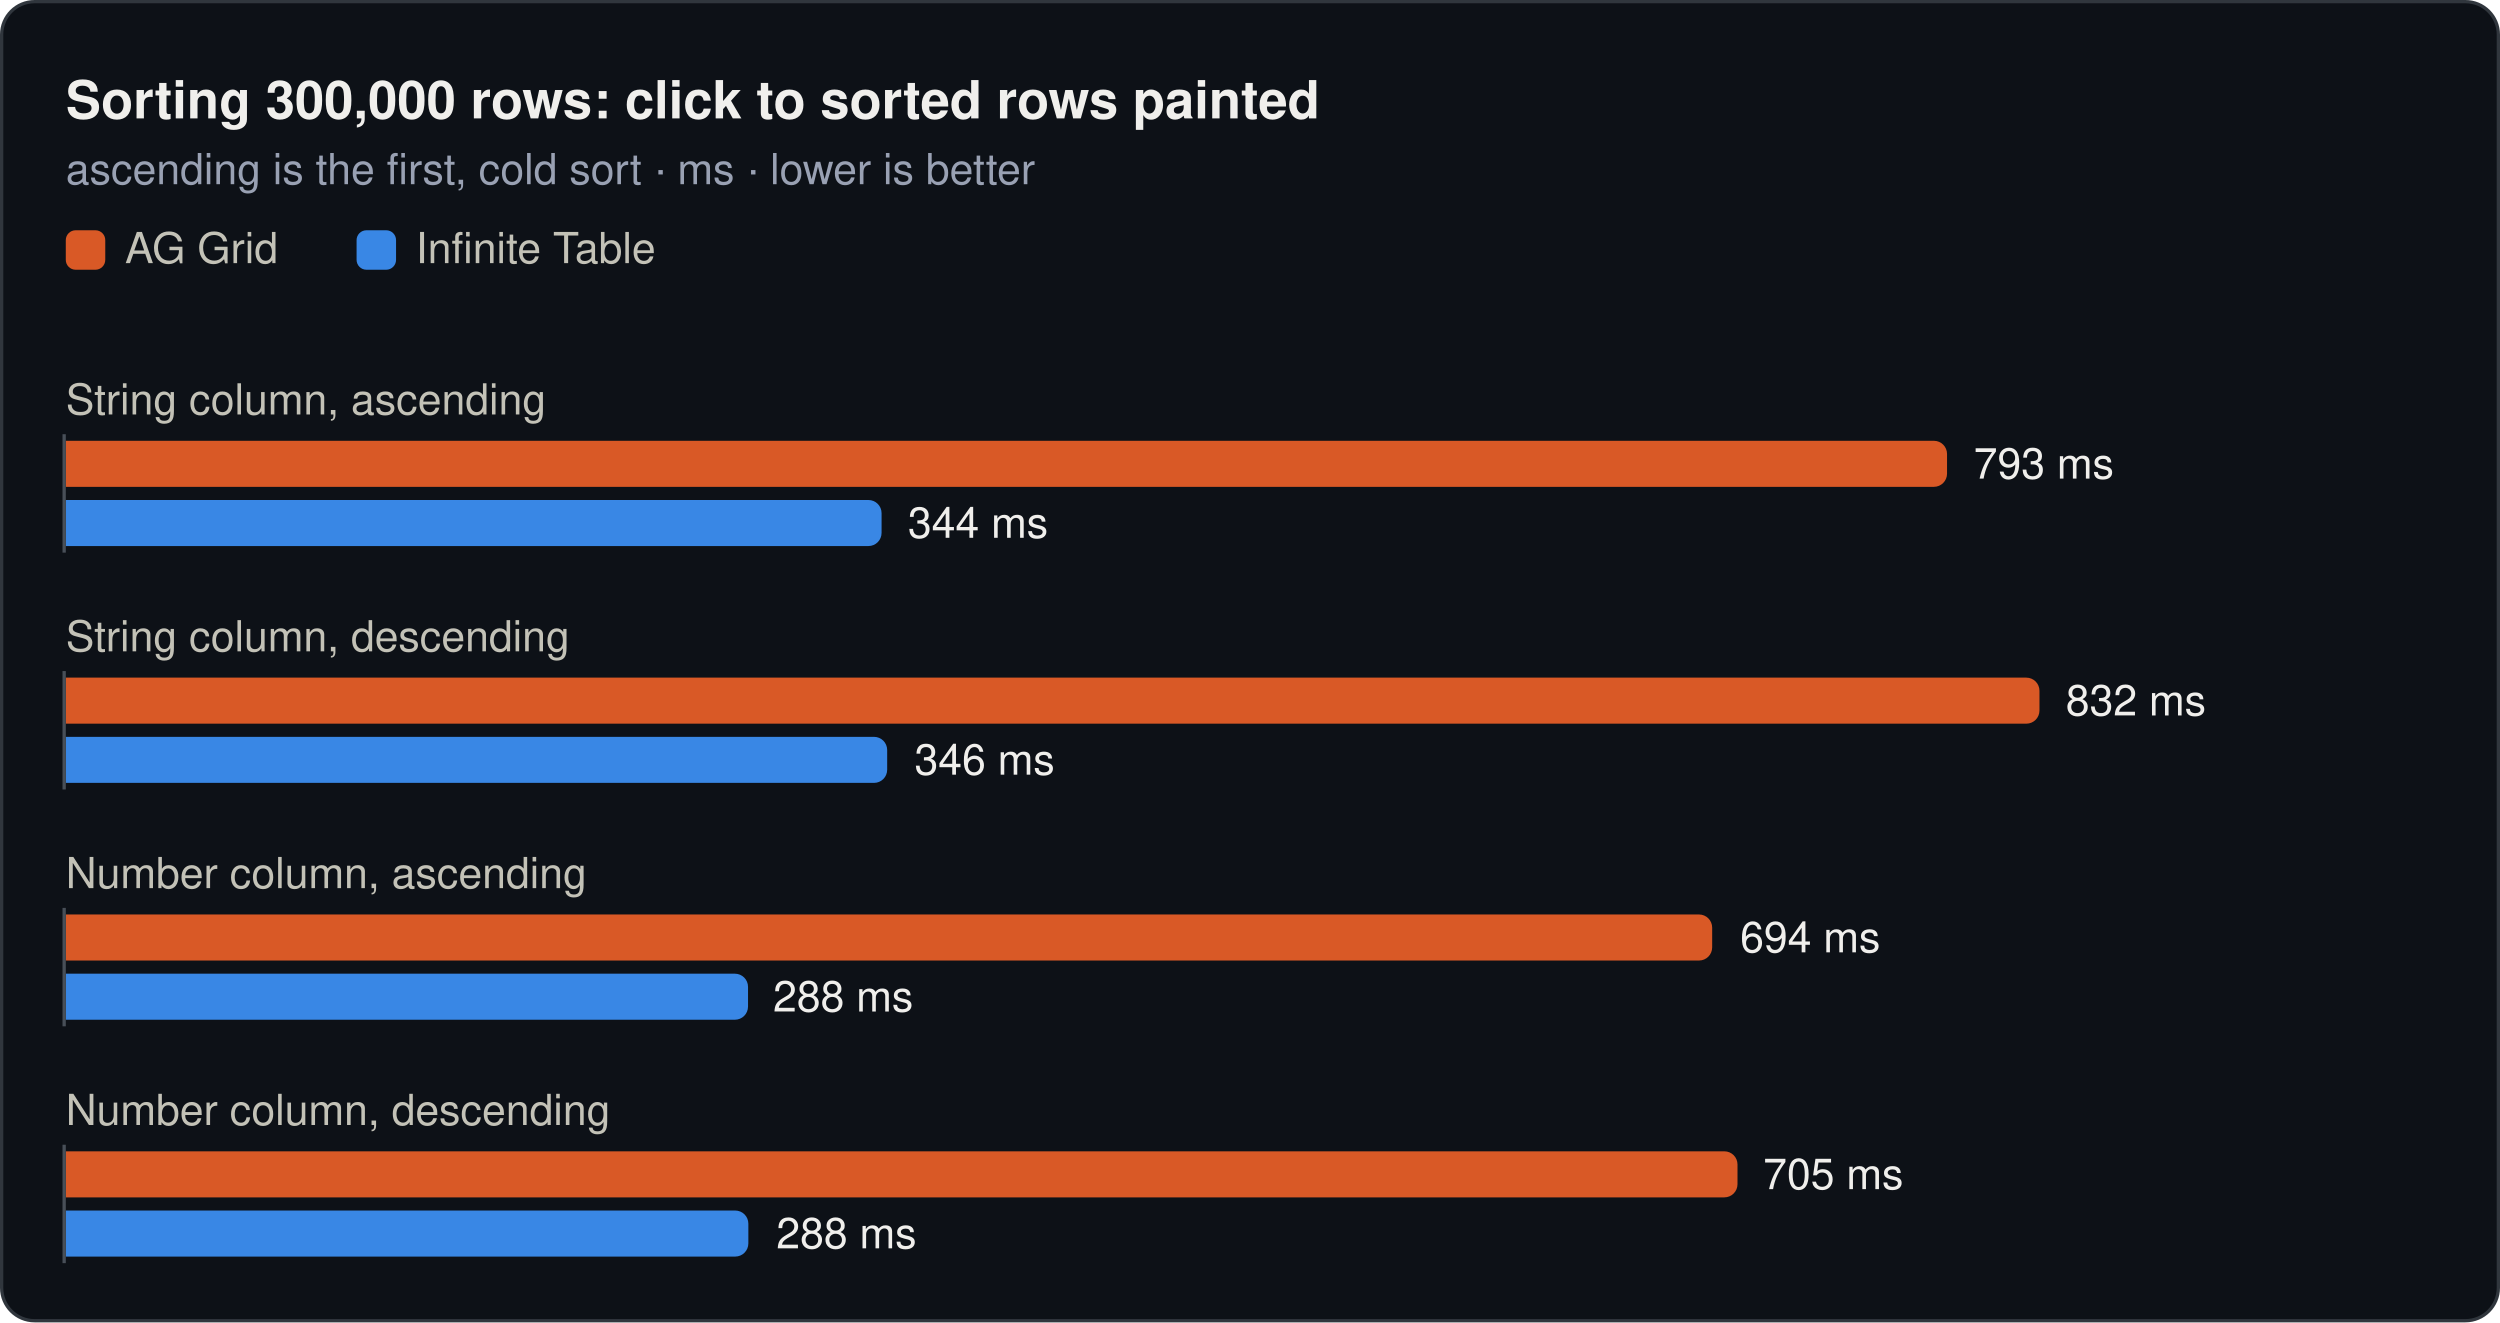
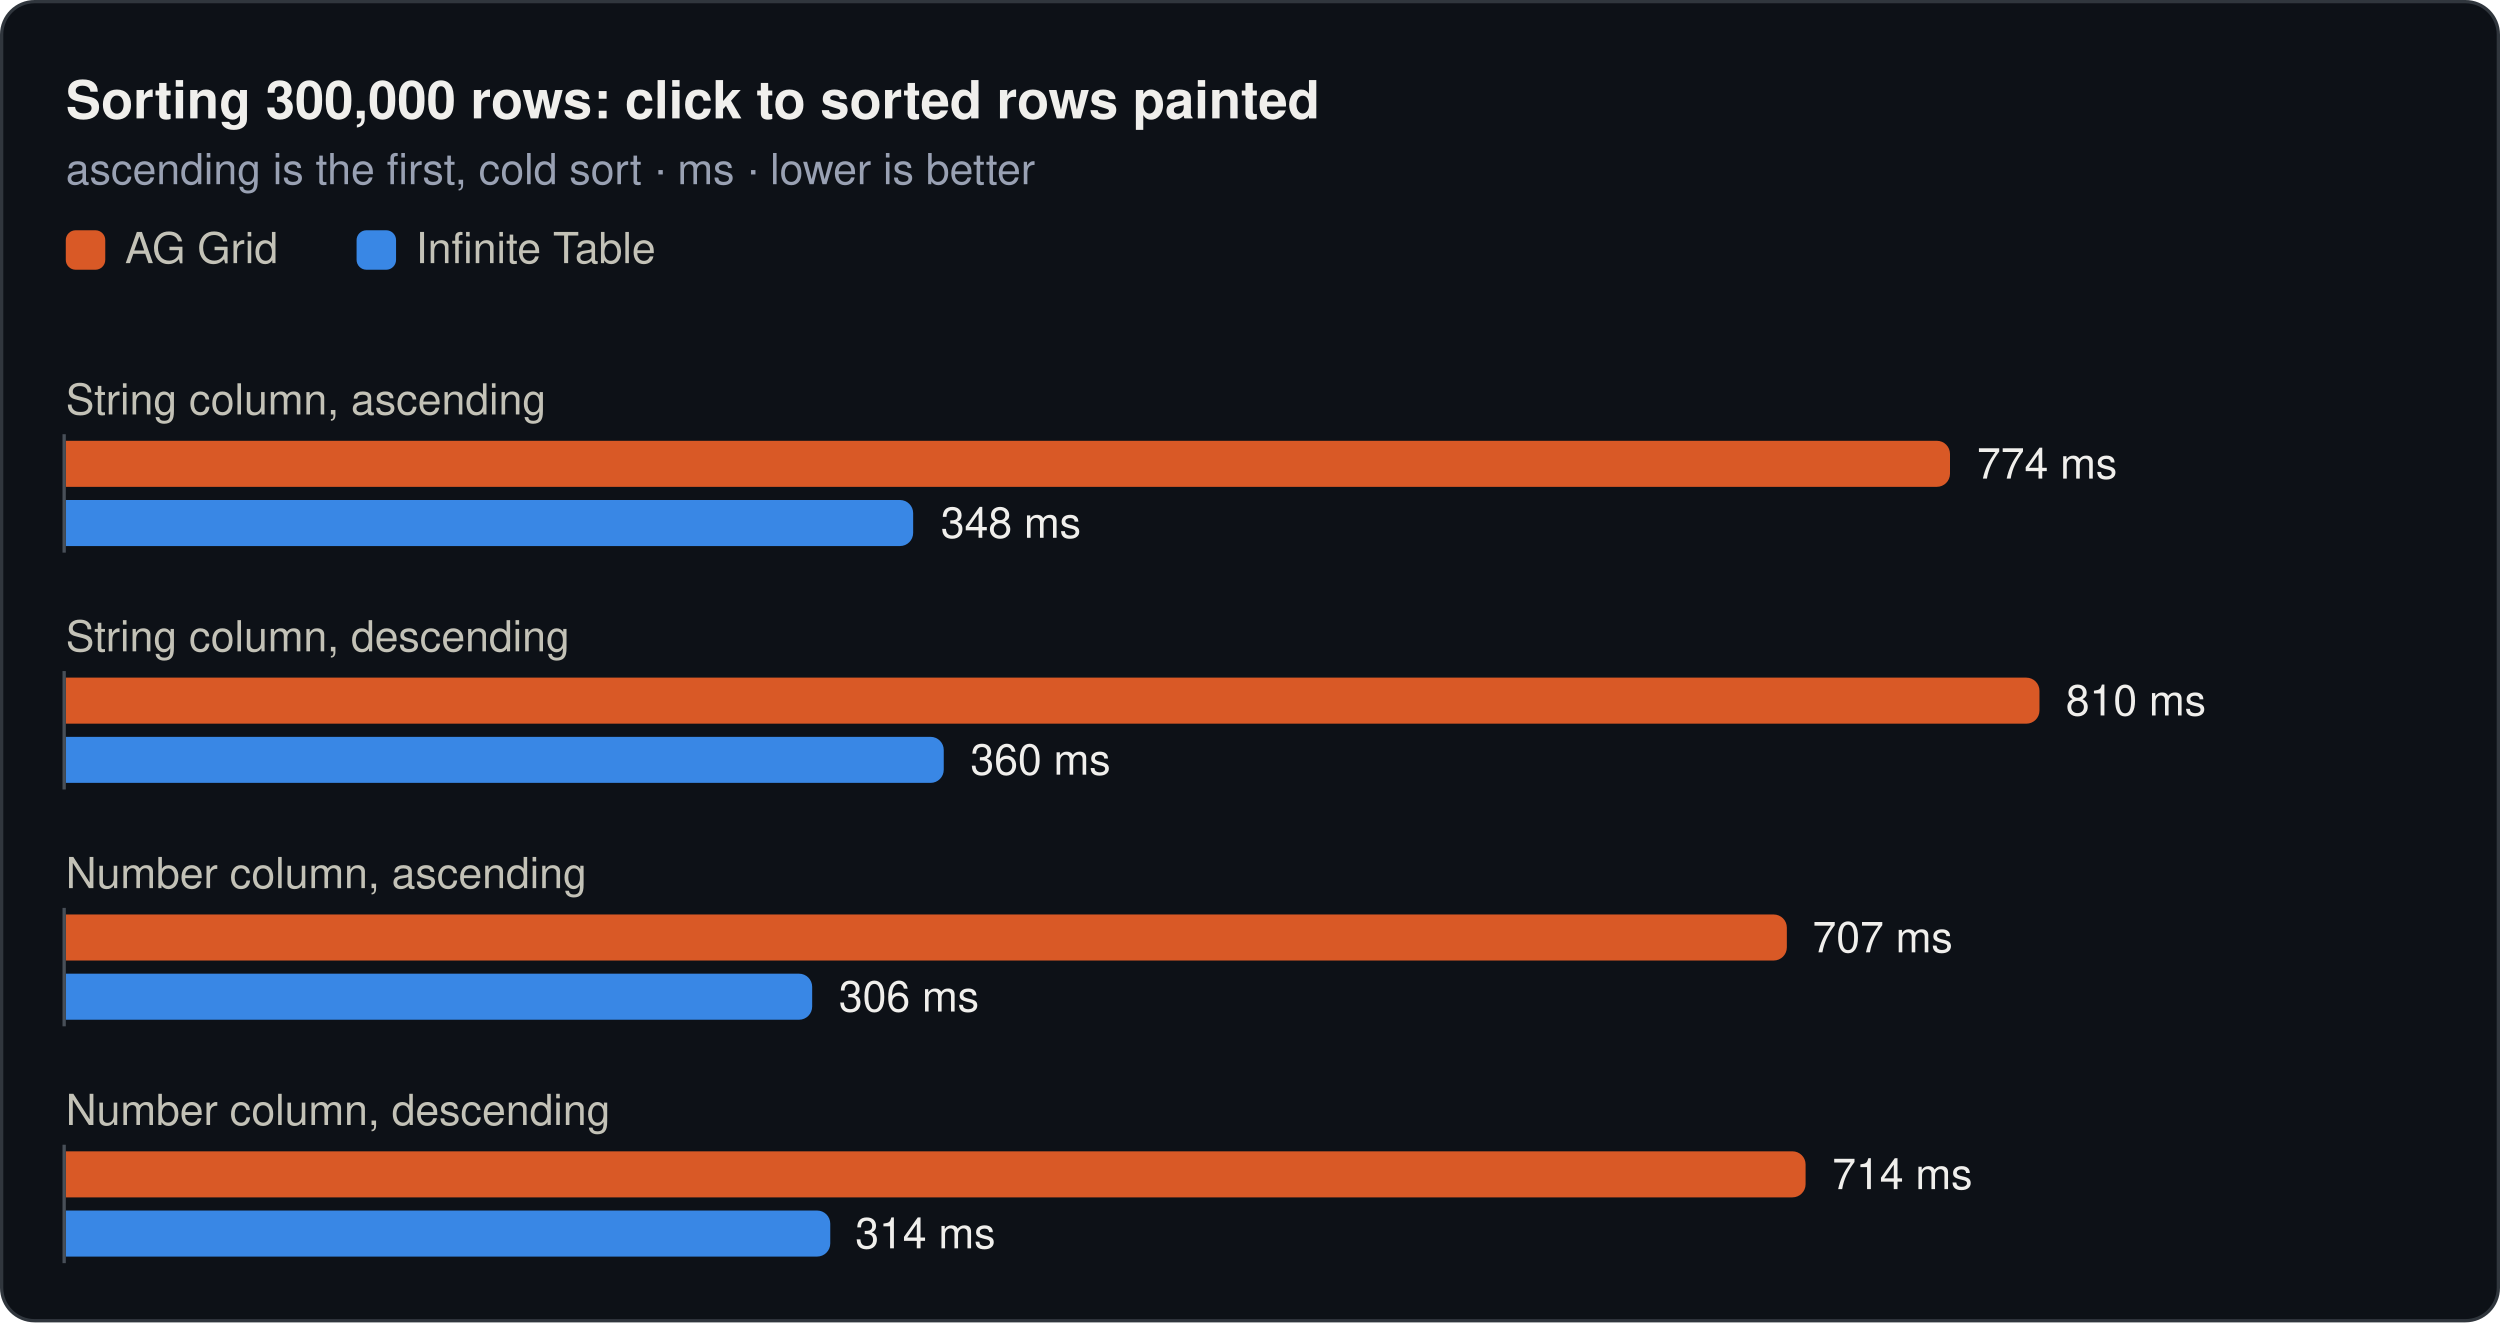
<svg xmlns="http://www.w3.org/2000/svg" width="760" height="402" viewBox="0 0 760 402" role="img">
  <rect x="0.5" y="0.5" width="759" height="401" rx="10" fill="#0d1117" stroke="#30363d" />
  <text x="20" y="36" font-family="system-ui, -apple-system, 'Segoe UI', Helvetica, Arial, sans-serif" font-size="16" font-weight="600" fill="#f0efec">Sorting 300,000 rows: click to sorted rows painted</text>
  <text x="20" y="56" font-family="system-ui, -apple-system, 'Segoe UI', Helvetica, Arial, sans-serif" font-size="13" fill="#99a1b3">ascending is the first, cold sort · ms · lower is better</text>
  <rect x="20" y="70" width="12" height="12" rx="3" fill="#d95926" />
  <text x="38" y="80" font-family="system-ui, -apple-system, 'Segoe UI', Helvetica, Arial, sans-serif" font-size="13" fill="#c3c2b7">AG Grid</text>
  <rect x="108.4" y="70" width="12" height="12" rx="3" fill="#3987e5" />
  <text x="126.4" y="80" font-family="system-ui, -apple-system, 'Segoe UI', Helvetica, Arial, sans-serif" font-size="13" fill="#c3c2b7">Infinite Table</text>
  <text x="20" y="126" font-family="system-ui, -apple-system, 'Segoe UI', Helvetica, Arial, sans-serif" font-size="13" fill="#c3c2b7">String column, ascending</text>
-   <path d="M20,134H587.9a4,4 0 0 1 4,4V144a4,4 0 0 1 -4,4H20Z" fill="#d95926" />
-   <text x="600" y="145.5" font-family="system-ui, -apple-system, 'Segoe UI', Helvetica, Arial, sans-serif" font-size="13" fill="#f0efec">793 ms</text>
-   <path d="M20,152H264a4,4 0 0 1 4,4V162a4,4 0 0 1 -4,4H20Z" fill="#3987e5" />
-   <text x="276" y="163.5" font-family="system-ui, -apple-system, 'Segoe UI', Helvetica, Arial, sans-serif" font-size="13" fill="#f0efec">344 ms</text>
+   <path d="M20,134H588.8a4,4 0 0 1 4,4V144a4,4 0 0 1 -4,4H20Z" fill="#d95926" />
+   <text x="601" y="145.5" font-family="system-ui, -apple-system, 'Segoe UI', Helvetica, Arial, sans-serif" font-size="13" fill="#f0efec">774 ms</text>
+   <path d="M20,152H273.6a4,4 0 0 1 4,4V162a4,4 0 0 1 -4,4H20Z" fill="#3987e5" />
+   <text x="286" y="163.5" font-family="system-ui, -apple-system, 'Segoe UI', Helvetica, Arial, sans-serif" font-size="13" fill="#f0efec">348 ms</text>
  <line x1="19.5" y1="132" x2="19.5" y2="168" stroke="#484f58" stroke-width="1" />
  <text x="20" y="198" font-family="system-ui, -apple-system, 'Segoe UI', Helvetica, Arial, sans-serif" font-size="13" fill="#c3c2b7">String column, descending</text>
  <path d="M20,206H616a4,4 0 0 1 4,4V216a4,4 0 0 1 -4,4H20Z" fill="#d95926" />
-   <text x="628" y="217.5" font-family="system-ui, -apple-system, 'Segoe UI', Helvetica, Arial, sans-serif" font-size="13" fill="#f0efec">832 ms</text>
-   <path d="M20,224H265.7a4,4 0 0 1 4,4V234a4,4 0 0 1 -4,4H20Z" fill="#3987e5" />
-   <text x="278" y="235.5" font-family="system-ui, -apple-system, 'Segoe UI', Helvetica, Arial, sans-serif" font-size="13" fill="#f0efec">346 ms</text>
+   <text x="628" y="217.5" font-family="system-ui, -apple-system, 'Segoe UI', Helvetica, Arial, sans-serif" font-size="13" fill="#f0efec">810 ms</text>
+   <path d="M20,224H282.9a4,4 0 0 1 4,4V234a4,4 0 0 1 -4,4H20Z" fill="#3987e5" />
+   <text x="295" y="235.5" font-family="system-ui, -apple-system, 'Segoe UI', Helvetica, Arial, sans-serif" font-size="13" fill="#f0efec">360 ms</text>
  <line x1="19.5" y1="204" x2="19.5" y2="240" stroke="#484f58" stroke-width="1" />
  <text x="20" y="270" font-family="system-ui, -apple-system, 'Segoe UI', Helvetica, Arial, sans-serif" font-size="13" fill="#c3c2b7">Number column, ascending</text>
-   <path d="M20,278H516.5a4,4 0 0 1 4,4V288a4,4 0 0 1 -4,4H20Z" fill="#d95926" />
-   <text x="529" y="289.5" font-family="system-ui, -apple-system, 'Segoe UI', Helvetica, Arial, sans-serif" font-size="13" fill="#f0efec">694 ms</text>
-   <path d="M20,296H223.4a4,4 0 0 1 4,4V306a4,4 0 0 1 -4,4H20Z" fill="#3987e5" />
-   <text x="235" y="307.5" font-family="system-ui, -apple-system, 'Segoe UI', Helvetica, Arial, sans-serif" font-size="13" fill="#f0efec">288 ms</text>
+   <path d="M20,278H539.2a4,4 0 0 1 4,4V288a4,4 0 0 1 -4,4H20Z" fill="#d95926" />
+   <text x="551" y="289.5" font-family="system-ui, -apple-system, 'Segoe UI', Helvetica, Arial, sans-serif" font-size="13" fill="#f0efec">707 ms</text>
+   <path d="M20,296H242.9a4,4 0 0 1 4,4V306a4,4 0 0 1 -4,4H20Z" fill="#3987e5" />
+   <text x="255" y="307.5" font-family="system-ui, -apple-system, 'Segoe UI', Helvetica, Arial, sans-serif" font-size="13" fill="#f0efec">306 ms</text>
  <line x1="19.5" y1="276" x2="19.5" y2="312" stroke="#484f58" stroke-width="1" />
  <text x="20" y="342" font-family="system-ui, -apple-system, 'Segoe UI', Helvetica, Arial, sans-serif" font-size="13" fill="#c3c2b7">Number column, descending</text>
-   <path d="M20,350H524.2a4,4 0 0 1 4,4V360a4,4 0 0 1 -4,4H20Z" fill="#d95926" />
-   <text x="536" y="361.5" font-family="system-ui, -apple-system, 'Segoe UI', Helvetica, Arial, sans-serif" font-size="13" fill="#f0efec">705 ms</text>
-   <path d="M20,368H223.5a4,4 0 0 1 4,4V378a4,4 0 0 1 -4,4H20Z" fill="#3987e5" />
-   <text x="236" y="379.5" font-family="system-ui, -apple-system, 'Segoe UI', Helvetica, Arial, sans-serif" font-size="13" fill="#f0efec">288 ms</text>
+   <path d="M20,350H544.9a4,4 0 0 1 4,4V360a4,4 0 0 1 -4,4H20Z" fill="#d95926" />
+   <text x="557" y="361.5" font-family="system-ui, -apple-system, 'Segoe UI', Helvetica, Arial, sans-serif" font-size="13" fill="#f0efec">714 ms</text>
+   <path d="M20,368H248.4a4,4 0 0 1 4,4V378a4,4 0 0 1 -4,4H20Z" fill="#3987e5" />
+   <text x="260" y="379.5" font-family="system-ui, -apple-system, 'Segoe UI', Helvetica, Arial, sans-serif" font-size="13" fill="#f0efec">314 ms</text>
  <line x1="19.5" y1="348" x2="19.5" y2="384" stroke="#484f58" stroke-width="1" />
</svg>
